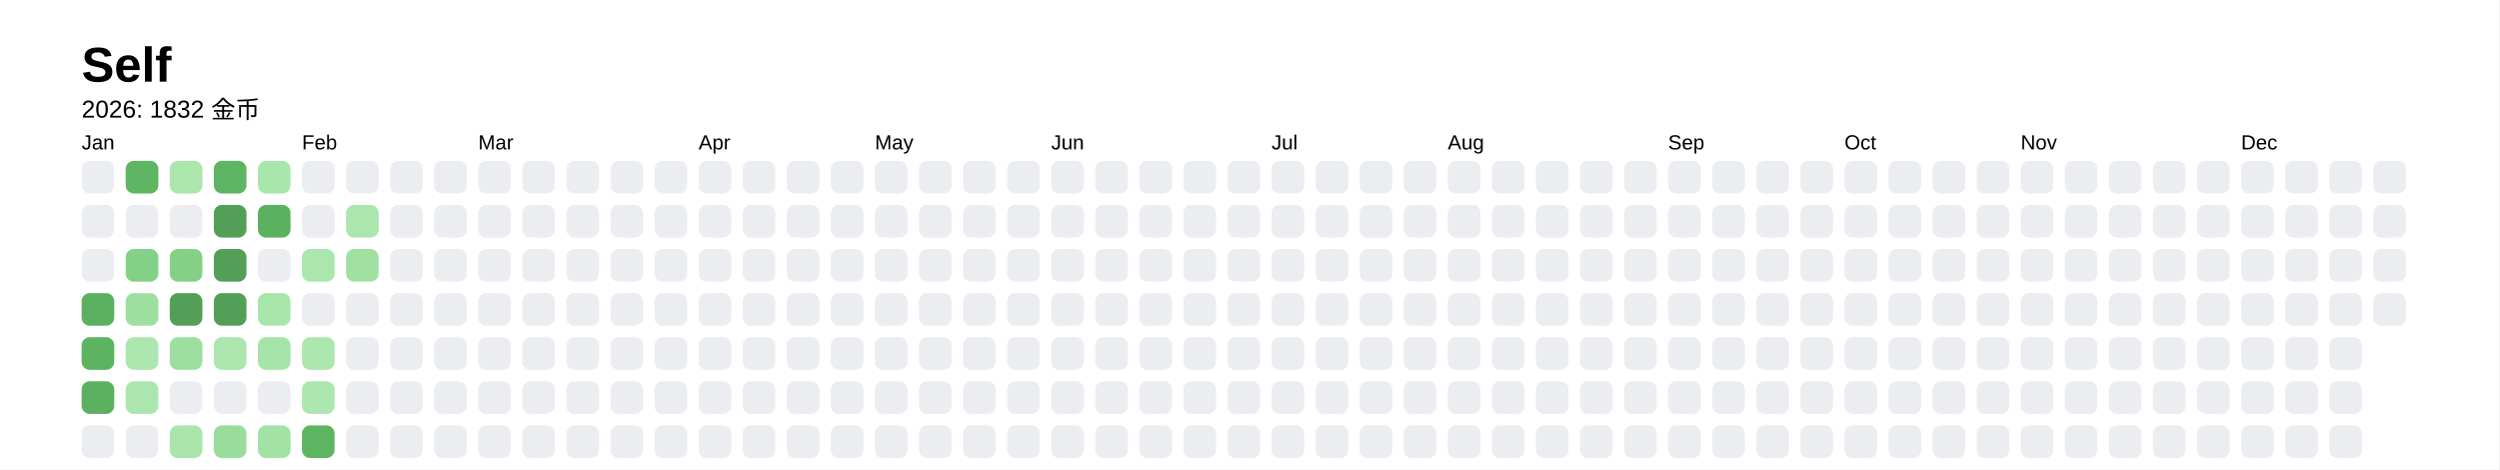
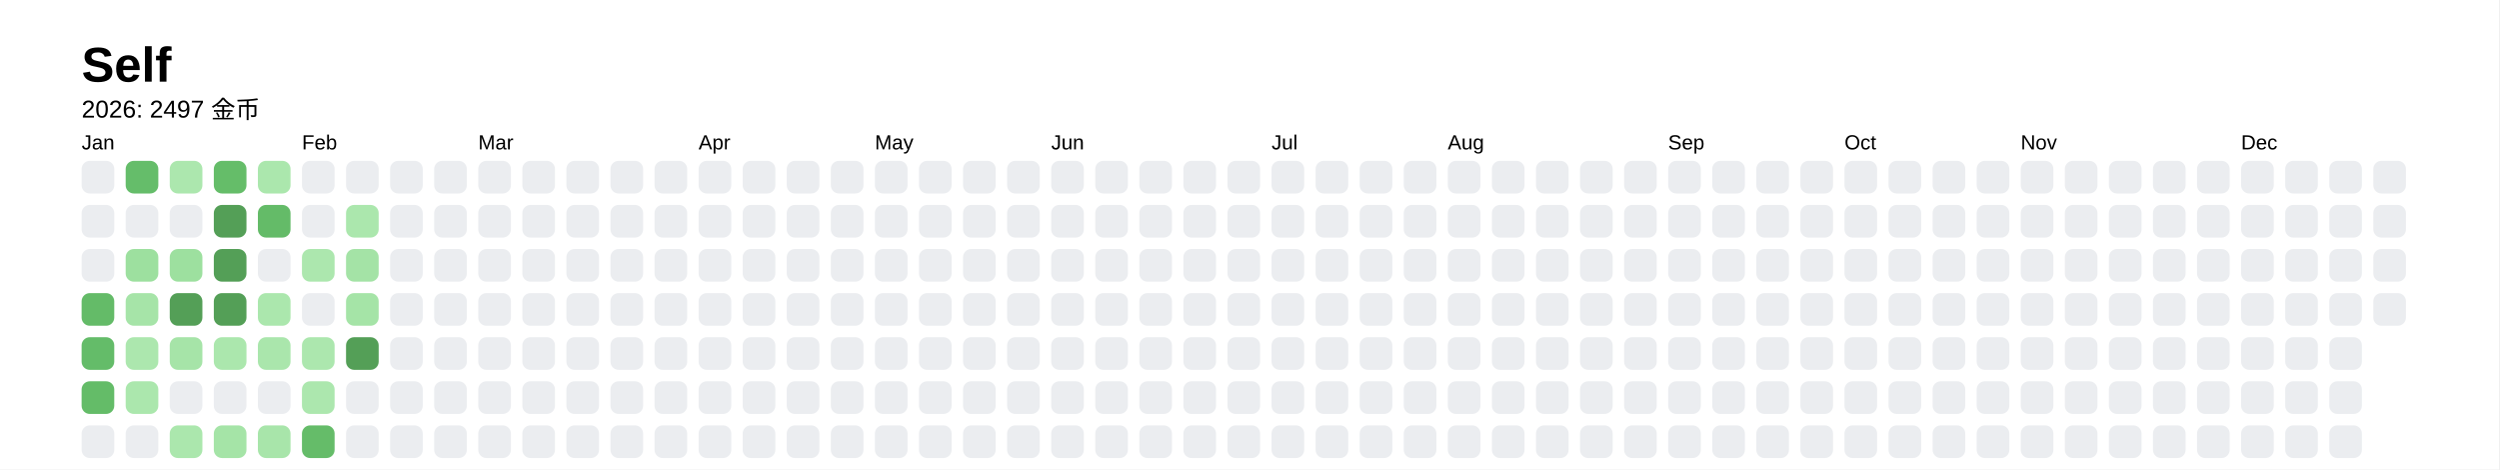
<svg xmlns="http://www.w3.org/2000/svg" baseProfile="full" height="57.5mm" version="1.1" viewBox="0,0,306.2,57.5" width="306.2mm">
  <defs />
  <rect fill="#FFFFFF" height="57.5" width="306.2" x="0" y="0" />
  <text fill="#000000" style="font-size:6px; font-family:Arial; font-weight:bold;" x="10" y="10">Self</text>
-   <text fill="#000000" style="font-size:3px; font-family:Arial;" x="10" y="14.4">2026: 1832 金币</text>
+   <text fill="#000000" style="font-size:3px; font-family:Arial;" x="10" y="14.4">2026: 2497 金币</text>
  <text fill="#000000" style="font-size:2.5px; font-family:Arial" x="10" y="18.3">Jan</text>
  <rect fill="#EBEDF0" height="4" rx="1" ry="1" width="4" x="10" y="19.7" />
  <rect fill="#EBEDF0" height="4" rx="1" ry="1" width="4" x="10" y="25.1" />
  <rect fill="#EBEDF0" height="4" rx="1" ry="1" width="4" x="10" y="30.5" />
-   <rect fill="#5bb15f" height="4" rx="1" ry="1" width="4" x="10" y="35.9" />
-   <rect fill="#5cb360" height="4" rx="1" ry="1" width="4" x="10" y="41.3" />
-   <rect fill="#5bb15f" height="4" rx="1" ry="1" width="4" x="10" y="46.7" />
+   <rect fill="#64bb68" height="4" rx="1" ry="1" width="4" x="10" y="35.9" />
+   <rect fill="#64bc69" height="4" rx="1" ry="1" width="4" x="10" y="41.3" />
+   <rect fill="#64bc68" height="4" rx="1" ry="1" width="4" x="10" y="46.7" />
  <rect fill="#EBEDF0" height="4" rx="1" ry="1" width="4" x="10" y="52.1" />
-   <rect fill="#5eb562" height="4" rx="1" ry="1" width="4" x="15.4" y="19.7" />
+   <rect fill="#65bd6a" height="4" rx="1" ry="1" width="4" x="15.4" y="19.7" />
  <rect fill="#EBEDF0" height="4" rx="1" ry="1" width="4" x="15.4" y="25.1" />
-   <rect fill="#83d186" height="4" rx="1" ry="1" width="4" x="15.4" y="30.5" />
-   <rect fill="#9cdf9e" height="4" rx="1" ry="1" width="4" x="15.4" y="35.9" />
-   <rect fill="#abe7ae" height="4" rx="1" ry="1" width="4" x="15.4" y="41.3" />
-   <rect fill="#aae6ad" height="4" rx="1" ry="1" width="4" x="15.4" y="46.7" />
+   <rect fill="#9de09f" height="4" rx="1" ry="1" width="4" x="15.4" y="30.5" />
+   <rect fill="#a6e4a8" height="4" rx="1" ry="1" width="4" x="15.4" y="35.9" />
+   <rect fill="#ace7ae" height="4" rx="1" ry="1" width="4" x="15.4" y="41.3" />
+   <rect fill="#abe7ad" height="4" rx="1" ry="1" width="4" x="15.4" y="46.7" />
  <rect fill="#EBEDF0" height="4" rx="1" ry="1" width="4" x="15.4" y="52.1" />
-   <rect fill="#abe7ad" height="4" rx="1" ry="1" width="4" x="20.8" y="19.7" />
+   <rect fill="#ace7ae" height="4" rx="1" ry="1" width="4" x="20.8" y="19.7" />
  <rect fill="#EBEDF0" height="4" rx="1" ry="1" width="4" x="20.8" y="25.1" />
-   <rect fill="#84d186" height="4" rx="1" ry="1" width="4" x="20.8" y="30.5" />
+   <rect fill="#9de09f" height="4" rx="1" ry="1" width="4" x="20.8" y="30.5" />
  <rect fill="#549F57" height="4" rx="1" ry="1" width="4" x="20.8" y="35.9" />
-   <rect fill="#9cdf9e" height="4" rx="1" ry="1" width="4" x="20.8" y="41.3" />
+   <rect fill="#a6e4a8" height="4" rx="1" ry="1" width="4" x="20.8" y="41.3" />
  <rect fill="#EBEDF0" height="4" rx="1" ry="1" width="4" x="20.8" y="46.7" />
-   <rect fill="#aae6ac" height="4" rx="1" ry="1" width="4" x="20.8" y="52.1" />
-   <rect fill="#5db462" height="4" rx="1" ry="1" width="4" x="26.2" y="19.7" />
+   <rect fill="#abe7ad" height="4" rx="1" ry="1" width="4" x="20.8" y="52.1" />
+   <rect fill="#65bd69" height="4" rx="1" ry="1" width="4" x="26.2" y="19.7" />
  <rect fill="#549F57" height="4" rx="1" ry="1" width="4" x="26.2" y="25.1" />
  <rect fill="#549F57" height="4" rx="1" ry="1" width="4" x="26.2" y="30.5" />
  <rect fill="#549F57" height="4" rx="1" ry="1" width="4" x="26.2" y="35.9" />
-   <rect fill="#aae6ad" height="4" rx="1" ry="1" width="4" x="26.2" y="41.3" />
+   <rect fill="#abe7ad" height="4" rx="1" ry="1" width="4" x="26.2" y="41.3" />
  <rect fill="#EBEDF0" height="4" rx="1" ry="1" width="4" x="26.2" y="46.7" />
-   <rect fill="#98dd9b" height="4" rx="1" ry="1" width="4" x="26.2" y="52.1" />
-   <rect fill="#a9e6ab" height="4" rx="1" ry="1" width="4" x="31.6" y="19.7" />
-   <rect fill="#5ab15f" height="4" rx="1" ry="1" width="4" x="31.6" y="25.1" />
+   <rect fill="#a5e4a7" height="4" rx="1" ry="1" width="4" x="26.2" y="52.1" />
+   <rect fill="#abe7ad" height="4" rx="1" ry="1" width="4" x="31.6" y="19.7" />
+   <rect fill="#64bb68" height="4" rx="1" ry="1" width="4" x="31.6" y="25.1" />
  <rect fill="#EBEDF0" height="4" rx="1" ry="1" width="4" x="31.6" y="30.5" />
-   <rect fill="#a9e6ab" height="4" rx="1" ry="1" width="4" x="31.6" y="35.9" />
-   <rect fill="#a6e4a9" height="4" rx="1" ry="1" width="4" x="31.6" y="41.3" />
+   <rect fill="#abe7ad" height="4" rx="1" ry="1" width="4" x="31.6" y="35.9" />
+   <rect fill="#aae6ac" height="4" rx="1" ry="1" width="4" x="31.6" y="41.3" />
  <rect fill="#EBEDF0" height="4" rx="1" ry="1" width="4" x="31.6" y="46.7" />
-   <rect fill="#a2e2a4" height="4" rx="1" ry="1" width="4" x="31.6" y="52.1" />
+   <rect fill="#a8e5aa" height="4" rx="1" ry="1" width="4" x="31.6" y="52.1" />
  <text fill="#000000" style="font-size:2.5px; font-family:Arial" x="37.0" y="18.3">Feb</text>
  <rect fill="#EBEDF0" height="4" rx="1" ry="1" width="4" x="37.0" y="19.7" />
  <rect fill="#EBEDF0" height="4" rx="1" ry="1" width="4" x="37.0" y="25.1" />
-   <rect fill="#abe7ad" height="4" rx="1" ry="1" width="4" x="37.0" y="30.5" />
+   <rect fill="#ace7ae" height="4" rx="1" ry="1" width="4" x="37.0" y="30.5" />
  <rect fill="#EBEDF0" height="4" rx="1" ry="1" width="4" x="37.0" y="35.9" />
-   <rect fill="#abe7ae" height="4" rx="1" ry="1" width="4" x="37.0" y="41.3" />
-   <rect fill="#abe7ae" height="4" rx="1" ry="1" width="4" x="37.0" y="46.7" />
-   <rect fill="#5db461" height="4" rx="1" ry="1" width="4" x="37.0" y="52.1" />
+   <rect fill="#ace7ae" height="4" rx="1" ry="1" width="4" x="37.0" y="41.3" />
+   <rect fill="#ace7ae" height="4" rx="1" ry="1" width="4" x="37.0" y="46.7" />
+   <rect fill="#65bc69" height="4" rx="1" ry="1" width="4" x="37.0" y="52.1" />
  <rect fill="#EBEDF0" height="4" rx="1" ry="1" width="4" x="42.4" y="19.7" />
-   <rect fill="#aae6ad" height="4" rx="1" ry="1" width="4" x="42.4" y="25.1" />
-   <rect fill="#a0e1a2" height="4" rx="1" ry="1" width="4" x="42.4" y="30.5" />
-   <rect fill="#EBEDF0" height="4" rx="1" ry="1" width="4" x="42.4" y="35.9" />
-   <rect fill="#EBEDF0" height="4" rx="1" ry="1" width="4" x="42.4" y="41.3" />
+   <rect fill="#abe7ad" height="4" rx="1" ry="1" width="4" x="42.4" y="25.1" />
+   <rect fill="#a4e3a6" height="4" rx="1" ry="1" width="4" x="42.4" y="30.5" />
+   <rect fill="#a5e4a7" height="4" rx="1" ry="1" width="4" x="42.4" y="35.9" />
+   <rect fill="#549F57" height="4" rx="1" ry="1" width="4" x="42.4" y="41.3" />
  <rect fill="#EBEDF0" height="4" rx="1" ry="1" width="4" x="42.4" y="46.7" />
  <rect fill="#EBEDF0" height="4" rx="1" ry="1" width="4" x="42.4" y="52.1" />
  <rect fill="#EBEDF0" height="4" rx="1" ry="1" width="4" x="47.8" y="19.7" />
  <rect fill="#EBEDF0" height="4" rx="1" ry="1" width="4" x="47.8" y="25.1" />
  <rect fill="#EBEDF0" height="4" rx="1" ry="1" width="4" x="47.8" y="30.5" />
  <rect fill="#EBEDF0" height="4" rx="1" ry="1" width="4" x="47.8" y="35.9" />
  <rect fill="#EBEDF0" height="4" rx="1" ry="1" width="4" x="47.8" y="41.3" />
  <rect fill="#EBEDF0" height="4" rx="1" ry="1" width="4" x="47.8" y="46.7" />
  <rect fill="#EBEDF0" height="4" rx="1" ry="1" width="4" x="47.8" y="52.1" />
  <rect fill="#EBEDF0" height="4" rx="1" ry="1" width="4" x="53.2" y="19.7" />
  <rect fill="#EBEDF0" height="4" rx="1" ry="1" width="4" x="53.2" y="25.1" />
  <rect fill="#EBEDF0" height="4" rx="1" ry="1" width="4" x="53.2" y="30.5" />
  <rect fill="#EBEDF0" height="4" rx="1" ry="1" width="4" x="53.2" y="35.9" />
  <rect fill="#EBEDF0" height="4" rx="1" ry="1" width="4" x="53.2" y="41.3" />
  <rect fill="#EBEDF0" height="4" rx="1" ry="1" width="4" x="53.2" y="46.7" />
  <rect fill="#EBEDF0" height="4" rx="1" ry="1" width="4" x="53.2" y="52.1" />
  <text fill="#000000" style="font-size:2.5px; font-family:Arial" x="58.6" y="18.3">Mar</text>
  <rect fill="#EBEDF0" height="4" rx="1" ry="1" width="4" x="58.6" y="19.7" />
  <rect fill="#EBEDF0" height="4" rx="1" ry="1" width="4" x="58.6" y="25.1" />
  <rect fill="#EBEDF0" height="4" rx="1" ry="1" width="4" x="58.6" y="30.5" />
  <rect fill="#EBEDF0" height="4" rx="1" ry="1" width="4" x="58.6" y="35.9" />
  <rect fill="#EBEDF0" height="4" rx="1" ry="1" width="4" x="58.6" y="41.3" />
  <rect fill="#EBEDF0" height="4" rx="1" ry="1" width="4" x="58.6" y="46.7" />
  <rect fill="#EBEDF0" height="4" rx="1" ry="1" width="4" x="58.6" y="52.1" />
  <rect fill="#EBEDF0" height="4" rx="1" ry="1" width="4" x="64" y="19.7" />
  <rect fill="#EBEDF0" height="4" rx="1" ry="1" width="4" x="64" y="25.1" />
  <rect fill="#EBEDF0" height="4" rx="1" ry="1" width="4" x="64" y="30.5" />
  <rect fill="#EBEDF0" height="4" rx="1" ry="1" width="4" x="64" y="35.9" />
  <rect fill="#EBEDF0" height="4" rx="1" ry="1" width="4" x="64" y="41.3" />
  <rect fill="#EBEDF0" height="4" rx="1" ry="1" width="4" x="64" y="46.7" />
  <rect fill="#EBEDF0" height="4" rx="1" ry="1" width="4" x="64" y="52.1" />
  <rect fill="#EBEDF0" height="4" rx="1" ry="1" width="4" x="69.4" y="19.7" />
  <rect fill="#EBEDF0" height="4" rx="1" ry="1" width="4" x="69.4" y="25.1" />
  <rect fill="#EBEDF0" height="4" rx="1" ry="1" width="4" x="69.4" y="30.5" />
  <rect fill="#EBEDF0" height="4" rx="1" ry="1" width="4" x="69.4" y="35.9" />
  <rect fill="#EBEDF0" height="4" rx="1" ry="1" width="4" x="69.4" y="41.3" />
  <rect fill="#EBEDF0" height="4" rx="1" ry="1" width="4" x="69.4" y="46.7" />
  <rect fill="#EBEDF0" height="4" rx="1" ry="1" width="4" x="69.4" y="52.1" />
  <rect fill="#EBEDF0" height="4" rx="1" ry="1" width="4" x="74.8" y="19.7" />
  <rect fill="#EBEDF0" height="4" rx="1" ry="1" width="4" x="74.8" y="25.1" />
  <rect fill="#EBEDF0" height="4" rx="1" ry="1" width="4" x="74.8" y="30.5" />
  <rect fill="#EBEDF0" height="4" rx="1" ry="1" width="4" x="74.8" y="35.9" />
  <rect fill="#EBEDF0" height="4" rx="1" ry="1" width="4" x="74.8" y="41.3" />
  <rect fill="#EBEDF0" height="4" rx="1" ry="1" width="4" x="74.8" y="46.7" />
  <rect fill="#EBEDF0" height="4" rx="1" ry="1" width="4" x="74.8" y="52.1" />
  <rect fill="#EBEDF0" height="4" rx="1" ry="1" width="4" x="80.2" y="19.7" />
  <rect fill="#EBEDF0" height="4" rx="1" ry="1" width="4" x="80.2" y="25.1" />
  <rect fill="#EBEDF0" height="4" rx="1" ry="1" width="4" x="80.2" y="30.5" />
  <rect fill="#EBEDF0" height="4" rx="1" ry="1" width="4" x="80.2" y="35.9" />
  <rect fill="#EBEDF0" height="4" rx="1" ry="1" width="4" x="80.2" y="41.3" />
  <rect fill="#EBEDF0" height="4" rx="1" ry="1" width="4" x="80.2" y="46.7" />
  <rect fill="#EBEDF0" height="4" rx="1" ry="1" width="4" x="80.2" y="52.1" />
  <text fill="#000000" style="font-size:2.5px; font-family:Arial" x="85.6" y="18.3">Apr</text>
  <rect fill="#EBEDF0" height="4" rx="1" ry="1" width="4" x="85.6" y="19.7" />
  <rect fill="#EBEDF0" height="4" rx="1" ry="1" width="4" x="85.6" y="25.1" />
  <rect fill="#EBEDF0" height="4" rx="1" ry="1" width="4" x="85.6" y="30.5" />
  <rect fill="#EBEDF0" height="4" rx="1" ry="1" width="4" x="85.6" y="35.9" />
  <rect fill="#EBEDF0" height="4" rx="1" ry="1" width="4" x="85.6" y="41.3" />
  <rect fill="#EBEDF0" height="4" rx="1" ry="1" width="4" x="85.6" y="46.7" />
  <rect fill="#EBEDF0" height="4" rx="1" ry="1" width="4" x="85.6" y="52.1" />
  <rect fill="#EBEDF0" height="4" rx="1" ry="1" width="4" x="91" y="19.7" />
  <rect fill="#EBEDF0" height="4" rx="1" ry="1" width="4" x="91" y="25.1" />
  <rect fill="#EBEDF0" height="4" rx="1" ry="1" width="4" x="91" y="30.5" />
  <rect fill="#EBEDF0" height="4" rx="1" ry="1" width="4" x="91" y="35.9" />
  <rect fill="#EBEDF0" height="4" rx="1" ry="1" width="4" x="91" y="41.3" />
  <rect fill="#EBEDF0" height="4" rx="1" ry="1" width="4" x="91" y="46.7" />
  <rect fill="#EBEDF0" height="4" rx="1" ry="1" width="4" x="91" y="52.1" />
  <rect fill="#EBEDF0" height="4" rx="1" ry="1" width="4" x="96.4" y="19.7" />
  <rect fill="#EBEDF0" height="4" rx="1" ry="1" width="4" x="96.4" y="25.1" />
  <rect fill="#EBEDF0" height="4" rx="1" ry="1" width="4" x="96.4" y="30.5" />
  <rect fill="#EBEDF0" height="4" rx="1" ry="1" width="4" x="96.4" y="35.9" />
  <rect fill="#EBEDF0" height="4" rx="1" ry="1" width="4" x="96.4" y="41.3" />
  <rect fill="#EBEDF0" height="4" rx="1" ry="1" width="4" x="96.4" y="46.7" />
  <rect fill="#EBEDF0" height="4" rx="1" ry="1" width="4" x="96.4" y="52.1" />
  <rect fill="#EBEDF0" height="4" rx="1" ry="1" width="4" x="101.8" y="19.7" />
  <rect fill="#EBEDF0" height="4" rx="1" ry="1" width="4" x="101.8" y="25.1" />
  <rect fill="#EBEDF0" height="4" rx="1" ry="1" width="4" x="101.8" y="30.5" />
  <rect fill="#EBEDF0" height="4" rx="1" ry="1" width="4" x="101.8" y="35.9" />
  <rect fill="#EBEDF0" height="4" rx="1" ry="1" width="4" x="101.8" y="41.3" />
  <rect fill="#EBEDF0" height="4" rx="1" ry="1" width="4" x="101.8" y="46.7" />
  <rect fill="#EBEDF0" height="4" rx="1" ry="1" width="4" x="101.8" y="52.1" />
  <text fill="#000000" style="font-size:2.5px; font-family:Arial" x="107.2" y="18.3">May</text>
  <rect fill="#EBEDF0" height="4" rx="1" ry="1" width="4" x="107.2" y="19.7" />
  <rect fill="#EBEDF0" height="4" rx="1" ry="1" width="4" x="107.2" y="25.1" />
  <rect fill="#EBEDF0" height="4" rx="1" ry="1" width="4" x="107.2" y="30.5" />
  <rect fill="#EBEDF0" height="4" rx="1" ry="1" width="4" x="107.2" y="35.9" />
  <rect fill="#EBEDF0" height="4" rx="1" ry="1" width="4" x="107.2" y="41.3" />
  <rect fill="#EBEDF0" height="4" rx="1" ry="1" width="4" x="107.2" y="46.7" />
  <rect fill="#EBEDF0" height="4" rx="1" ry="1" width="4" x="107.2" y="52.1" />
  <rect fill="#EBEDF0" height="4" rx="1" ry="1" width="4" x="112.6" y="19.7" />
  <rect fill="#EBEDF0" height="4" rx="1" ry="1" width="4" x="112.6" y="25.1" />
  <rect fill="#EBEDF0" height="4" rx="1" ry="1" width="4" x="112.6" y="30.5" />
  <rect fill="#EBEDF0" height="4" rx="1" ry="1" width="4" x="112.6" y="35.9" />
  <rect fill="#EBEDF0" height="4" rx="1" ry="1" width="4" x="112.6" y="41.3" />
  <rect fill="#EBEDF0" height="4" rx="1" ry="1" width="4" x="112.6" y="46.7" />
  <rect fill="#EBEDF0" height="4" rx="1" ry="1" width="4" x="112.6" y="52.1" />
  <rect fill="#EBEDF0" height="4" rx="1" ry="1" width="4" x="118" y="19.7" />
  <rect fill="#EBEDF0" height="4" rx="1" ry="1" width="4" x="118" y="25.1" />
  <rect fill="#EBEDF0" height="4" rx="1" ry="1" width="4" x="118" y="30.5" />
  <rect fill="#EBEDF0" height="4" rx="1" ry="1" width="4" x="118" y="35.9" />
  <rect fill="#EBEDF0" height="4" rx="1" ry="1" width="4" x="118" y="41.3" />
  <rect fill="#EBEDF0" height="4" rx="1" ry="1" width="4" x="118" y="46.7" />
  <rect fill="#EBEDF0" height="4" rx="1" ry="1" width="4" x="118" y="52.1" />
  <rect fill="#EBEDF0" height="4" rx="1" ry="1" width="4" x="123.4" y="19.7" />
  <rect fill="#EBEDF0" height="4" rx="1" ry="1" width="4" x="123.4" y="25.1" />
  <rect fill="#EBEDF0" height="4" rx="1" ry="1" width="4" x="123.4" y="30.5" />
  <rect fill="#EBEDF0" height="4" rx="1" ry="1" width="4" x="123.4" y="35.9" />
  <rect fill="#EBEDF0" height="4" rx="1" ry="1" width="4" x="123.4" y="41.3" />
  <rect fill="#EBEDF0" height="4" rx="1" ry="1" width="4" x="123.4" y="46.7" />
  <rect fill="#EBEDF0" height="4" rx="1" ry="1" width="4" x="123.4" y="52.1" />
  <text fill="#000000" style="font-size:2.5px; font-family:Arial" x="128.8" y="18.3">Jun</text>
  <rect fill="#EBEDF0" height="4" rx="1" ry="1" width="4" x="128.8" y="19.7" />
  <rect fill="#EBEDF0" height="4" rx="1" ry="1" width="4" x="128.8" y="25.1" />
  <rect fill="#EBEDF0" height="4" rx="1" ry="1" width="4" x="128.8" y="30.5" />
  <rect fill="#EBEDF0" height="4" rx="1" ry="1" width="4" x="128.8" y="35.9" />
  <rect fill="#EBEDF0" height="4" rx="1" ry="1" width="4" x="128.8" y="41.3" />
  <rect fill="#EBEDF0" height="4" rx="1" ry="1" width="4" x="128.8" y="46.7" />
  <rect fill="#EBEDF0" height="4" rx="1" ry="1" width="4" x="128.8" y="52.1" />
  <rect fill="#EBEDF0" height="4" rx="1" ry="1" width="4" x="134.2" y="19.7" />
  <rect fill="#EBEDF0" height="4" rx="1" ry="1" width="4" x="134.2" y="25.1" />
  <rect fill="#EBEDF0" height="4" rx="1" ry="1" width="4" x="134.2" y="30.5" />
  <rect fill="#EBEDF0" height="4" rx="1" ry="1" width="4" x="134.2" y="35.9" />
  <rect fill="#EBEDF0" height="4" rx="1" ry="1" width="4" x="134.2" y="41.3" />
  <rect fill="#EBEDF0" height="4" rx="1" ry="1" width="4" x="134.2" y="46.7" />
  <rect fill="#EBEDF0" height="4" rx="1" ry="1" width="4" x="134.2" y="52.1" />
  <rect fill="#EBEDF0" height="4" rx="1" ry="1" width="4" x="139.6" y="19.7" />
  <rect fill="#EBEDF0" height="4" rx="1" ry="1" width="4" x="139.6" y="25.1" />
  <rect fill="#EBEDF0" height="4" rx="1" ry="1" width="4" x="139.6" y="30.5" />
  <rect fill="#EBEDF0" height="4" rx="1" ry="1" width="4" x="139.6" y="35.9" />
  <rect fill="#EBEDF0" height="4" rx="1" ry="1" width="4" x="139.6" y="41.3" />
  <rect fill="#EBEDF0" height="4" rx="1" ry="1" width="4" x="139.6" y="46.7" />
  <rect fill="#EBEDF0" height="4" rx="1" ry="1" width="4" x="139.6" y="52.1" />
  <rect fill="#EBEDF0" height="4" rx="1" ry="1" width="4" x="145" y="19.7" />
  <rect fill="#EBEDF0" height="4" rx="1" ry="1" width="4" x="145" y="25.1" />
  <rect fill="#EBEDF0" height="4" rx="1" ry="1" width="4" x="145" y="30.5" />
  <rect fill="#EBEDF0" height="4" rx="1" ry="1" width="4" x="145" y="35.9" />
  <rect fill="#EBEDF0" height="4" rx="1" ry="1" width="4" x="145" y="41.3" />
  <rect fill="#EBEDF0" height="4" rx="1" ry="1" width="4" x="145" y="46.7" />
  <rect fill="#EBEDF0" height="4" rx="1" ry="1" width="4" x="145" y="52.1" />
  <rect fill="#EBEDF0" height="4" rx="1" ry="1" width="4" x="150.4" y="19.7" />
  <rect fill="#EBEDF0" height="4" rx="1" ry="1" width="4" x="150.4" y="25.1" />
  <rect fill="#EBEDF0" height="4" rx="1" ry="1" width="4" x="150.4" y="30.5" />
  <rect fill="#EBEDF0" height="4" rx="1" ry="1" width="4" x="150.4" y="35.9" />
  <rect fill="#EBEDF0" height="4" rx="1" ry="1" width="4" x="150.4" y="41.3" />
  <rect fill="#EBEDF0" height="4" rx="1" ry="1" width="4" x="150.4" y="46.7" />
  <rect fill="#EBEDF0" height="4" rx="1" ry="1" width="4" x="150.4" y="52.1" />
  <text fill="#000000" style="font-size:2.5px; font-family:Arial" x="155.8" y="18.3">Jul</text>
  <rect fill="#EBEDF0" height="4" rx="1" ry="1" width="4" x="155.8" y="19.7" />
  <rect fill="#EBEDF0" height="4" rx="1" ry="1" width="4" x="155.8" y="25.1" />
  <rect fill="#EBEDF0" height="4" rx="1" ry="1" width="4" x="155.8" y="30.5" />
  <rect fill="#EBEDF0" height="4" rx="1" ry="1" width="4" x="155.8" y="35.9" />
  <rect fill="#EBEDF0" height="4" rx="1" ry="1" width="4" x="155.8" y="41.3" />
  <rect fill="#EBEDF0" height="4" rx="1" ry="1" width="4" x="155.8" y="46.7" />
  <rect fill="#EBEDF0" height="4" rx="1" ry="1" width="4" x="155.8" y="52.1" />
  <rect fill="#EBEDF0" height="4" rx="1" ry="1" width="4" x="161.2" y="19.7" />
  <rect fill="#EBEDF0" height="4" rx="1" ry="1" width="4" x="161.2" y="25.1" />
  <rect fill="#EBEDF0" height="4" rx="1" ry="1" width="4" x="161.2" y="30.5" />
  <rect fill="#EBEDF0" height="4" rx="1" ry="1" width="4" x="161.2" y="35.9" />
  <rect fill="#EBEDF0" height="4" rx="1" ry="1" width="4" x="161.2" y="41.3" />
  <rect fill="#EBEDF0" height="4" rx="1" ry="1" width="4" x="161.2" y="46.7" />
  <rect fill="#EBEDF0" height="4" rx="1" ry="1" width="4" x="161.2" y="52.1" />
  <rect fill="#EBEDF0" height="4" rx="1" ry="1" width="4" x="166.6" y="19.7" />
  <rect fill="#EBEDF0" height="4" rx="1" ry="1" width="4" x="166.6" y="25.1" />
  <rect fill="#EBEDF0" height="4" rx="1" ry="1" width="4" x="166.6" y="30.5" />
  <rect fill="#EBEDF0" height="4" rx="1" ry="1" width="4" x="166.6" y="35.9" />
  <rect fill="#EBEDF0" height="4" rx="1" ry="1" width="4" x="166.6" y="41.3" />
  <rect fill="#EBEDF0" height="4" rx="1" ry="1" width="4" x="166.6" y="46.7" />
  <rect fill="#EBEDF0" height="4" rx="1" ry="1" width="4" x="166.6" y="52.1" />
  <rect fill="#EBEDF0" height="4" rx="1" ry="1" width="4" x="172" y="19.7" />
  <rect fill="#EBEDF0" height="4" rx="1" ry="1" width="4" x="172" y="25.1" />
  <rect fill="#EBEDF0" height="4" rx="1" ry="1" width="4" x="172" y="30.5" />
  <rect fill="#EBEDF0" height="4" rx="1" ry="1" width="4" x="172" y="35.9" />
  <rect fill="#EBEDF0" height="4" rx="1" ry="1" width="4" x="172" y="41.3" />
  <rect fill="#EBEDF0" height="4" rx="1" ry="1" width="4" x="172" y="46.7" />
  <rect fill="#EBEDF0" height="4" rx="1" ry="1" width="4" x="172" y="52.1" />
  <text fill="#000000" style="font-size:2.5px; font-family:Arial" x="177.4" y="18.3">Aug</text>
  <rect fill="#EBEDF0" height="4" rx="1" ry="1" width="4" x="177.4" y="19.7" />
  <rect fill="#EBEDF0" height="4" rx="1" ry="1" width="4" x="177.4" y="25.1" />
  <rect fill="#EBEDF0" height="4" rx="1" ry="1" width="4" x="177.4" y="30.5" />
  <rect fill="#EBEDF0" height="4" rx="1" ry="1" width="4" x="177.4" y="35.9" />
  <rect fill="#EBEDF0" height="4" rx="1" ry="1" width="4" x="177.4" y="41.3" />
  <rect fill="#EBEDF0" height="4" rx="1" ry="1" width="4" x="177.4" y="46.7" />
  <rect fill="#EBEDF0" height="4" rx="1" ry="1" width="4" x="177.4" y="52.1" />
  <rect fill="#EBEDF0" height="4" rx="1" ry="1" width="4" x="182.8" y="19.7" />
  <rect fill="#EBEDF0" height="4" rx="1" ry="1" width="4" x="182.8" y="25.1" />
  <rect fill="#EBEDF0" height="4" rx="1" ry="1" width="4" x="182.8" y="30.5" />
  <rect fill="#EBEDF0" height="4" rx="1" ry="1" width="4" x="182.8" y="35.9" />
  <rect fill="#EBEDF0" height="4" rx="1" ry="1" width="4" x="182.8" y="41.3" />
  <rect fill="#EBEDF0" height="4" rx="1" ry="1" width="4" x="182.8" y="46.7" />
  <rect fill="#EBEDF0" height="4" rx="1" ry="1" width="4" x="182.8" y="52.1" />
  <rect fill="#EBEDF0" height="4" rx="1" ry="1" width="4" x="188.2" y="19.7" />
  <rect fill="#EBEDF0" height="4" rx="1" ry="1" width="4" x="188.2" y="25.1" />
  <rect fill="#EBEDF0" height="4" rx="1" ry="1" width="4" x="188.2" y="30.5" />
  <rect fill="#EBEDF0" height="4" rx="1" ry="1" width="4" x="188.2" y="35.9" />
  <rect fill="#EBEDF0" height="4" rx="1" ry="1" width="4" x="188.2" y="41.3" />
  <rect fill="#EBEDF0" height="4" rx="1" ry="1" width="4" x="188.2" y="46.7" />
  <rect fill="#EBEDF0" height="4" rx="1" ry="1" width="4" x="188.2" y="52.1" />
  <rect fill="#EBEDF0" height="4" rx="1" ry="1" width="4" x="193.6" y="19.7" />
  <rect fill="#EBEDF0" height="4" rx="1" ry="1" width="4" x="193.6" y="25.1" />
  <rect fill="#EBEDF0" height="4" rx="1" ry="1" width="4" x="193.6" y="30.5" />
  <rect fill="#EBEDF0" height="4" rx="1" ry="1" width="4" x="193.6" y="35.9" />
  <rect fill="#EBEDF0" height="4" rx="1" ry="1" width="4" x="193.6" y="41.3" />
  <rect fill="#EBEDF0" height="4" rx="1" ry="1" width="4" x="193.6" y="46.7" />
  <rect fill="#EBEDF0" height="4" rx="1" ry="1" width="4" x="193.6" y="52.1" />
  <rect fill="#EBEDF0" height="4" rx="1" ry="1" width="4" x="199" y="19.7" />
  <rect fill="#EBEDF0" height="4" rx="1" ry="1" width="4" x="199" y="25.1" />
  <rect fill="#EBEDF0" height="4" rx="1" ry="1" width="4" x="199" y="30.5" />
  <rect fill="#EBEDF0" height="4" rx="1" ry="1" width="4" x="199" y="35.9" />
  <rect fill="#EBEDF0" height="4" rx="1" ry="1" width="4" x="199" y="41.3" />
  <rect fill="#EBEDF0" height="4" rx="1" ry="1" width="4" x="199" y="46.7" />
  <rect fill="#EBEDF0" height="4" rx="1" ry="1" width="4" x="199" y="52.1" />
  <text fill="#000000" style="font-size:2.5px; font-family:Arial" x="204.4" y="18.3">Sep</text>
  <rect fill="#EBEDF0" height="4" rx="1" ry="1" width="4" x="204.4" y="19.7" />
  <rect fill="#EBEDF0" height="4" rx="1" ry="1" width="4" x="204.4" y="25.1" />
  <rect fill="#EBEDF0" height="4" rx="1" ry="1" width="4" x="204.4" y="30.5" />
  <rect fill="#EBEDF0" height="4" rx="1" ry="1" width="4" x="204.4" y="35.9" />
  <rect fill="#EBEDF0" height="4" rx="1" ry="1" width="4" x="204.4" y="41.3" />
  <rect fill="#EBEDF0" height="4" rx="1" ry="1" width="4" x="204.4" y="46.7" />
  <rect fill="#EBEDF0" height="4" rx="1" ry="1" width="4" x="204.4" y="52.1" />
  <rect fill="#EBEDF0" height="4" rx="1" ry="1" width="4" x="209.8" y="19.7" />
  <rect fill="#EBEDF0" height="4" rx="1" ry="1" width="4" x="209.8" y="25.1" />
  <rect fill="#EBEDF0" height="4" rx="1" ry="1" width="4" x="209.8" y="30.5" />
  <rect fill="#EBEDF0" height="4" rx="1" ry="1" width="4" x="209.8" y="35.9" />
  <rect fill="#EBEDF0" height="4" rx="1" ry="1" width="4" x="209.8" y="41.3" />
  <rect fill="#EBEDF0" height="4" rx="1" ry="1" width="4" x="209.8" y="46.7" />
  <rect fill="#EBEDF0" height="4" rx="1" ry="1" width="4" x="209.8" y="52.1" />
  <rect fill="#EBEDF0" height="4" rx="1" ry="1" width="4" x="215.2" y="19.7" />
  <rect fill="#EBEDF0" height="4" rx="1" ry="1" width="4" x="215.2" y="25.1" />
  <rect fill="#EBEDF0" height="4" rx="1" ry="1" width="4" x="215.2" y="30.5" />
  <rect fill="#EBEDF0" height="4" rx="1" ry="1" width="4" x="215.2" y="35.9" />
  <rect fill="#EBEDF0" height="4" rx="1" ry="1" width="4" x="215.2" y="41.3" />
  <rect fill="#EBEDF0" height="4" rx="1" ry="1" width="4" x="215.2" y="46.7" />
  <rect fill="#EBEDF0" height="4" rx="1" ry="1" width="4" x="215.2" y="52.1" />
  <rect fill="#EBEDF0" height="4" rx="1" ry="1" width="4" x="220.6" y="19.7" />
  <rect fill="#EBEDF0" height="4" rx="1" ry="1" width="4" x="220.6" y="25.1" />
  <rect fill="#EBEDF0" height="4" rx="1" ry="1" width="4" x="220.6" y="30.5" />
  <rect fill="#EBEDF0" height="4" rx="1" ry="1" width="4" x="220.6" y="35.9" />
  <rect fill="#EBEDF0" height="4" rx="1" ry="1" width="4" x="220.6" y="41.3" />
  <rect fill="#EBEDF0" height="4" rx="1" ry="1" width="4" x="220.6" y="46.7" />
  <rect fill="#EBEDF0" height="4" rx="1" ry="1" width="4" x="220.6" y="52.1" />
  <text fill="#000000" style="font-size:2.5px; font-family:Arial" x="226" y="18.3">Oct</text>
  <rect fill="#EBEDF0" height="4" rx="1" ry="1" width="4" x="226" y="19.7" />
  <rect fill="#EBEDF0" height="4" rx="1" ry="1" width="4" x="226" y="25.1" />
  <rect fill="#EBEDF0" height="4" rx="1" ry="1" width="4" x="226" y="30.5" />
  <rect fill="#EBEDF0" height="4" rx="1" ry="1" width="4" x="226" y="35.9" />
  <rect fill="#EBEDF0" height="4" rx="1" ry="1" width="4" x="226" y="41.3" />
  <rect fill="#EBEDF0" height="4" rx="1" ry="1" width="4" x="226" y="46.7" />
  <rect fill="#EBEDF0" height="4" rx="1" ry="1" width="4" x="226" y="52.1" />
  <rect fill="#EBEDF0" height="4" rx="1" ry="1" width="4" x="231.4" y="19.7" />
  <rect fill="#EBEDF0" height="4" rx="1" ry="1" width="4" x="231.4" y="25.1" />
  <rect fill="#EBEDF0" height="4" rx="1" ry="1" width="4" x="231.4" y="30.5" />
  <rect fill="#EBEDF0" height="4" rx="1" ry="1" width="4" x="231.4" y="35.9" />
  <rect fill="#EBEDF0" height="4" rx="1" ry="1" width="4" x="231.4" y="41.3" />
  <rect fill="#EBEDF0" height="4" rx="1" ry="1" width="4" x="231.4" y="46.7" />
  <rect fill="#EBEDF0" height="4" rx="1" ry="1" width="4" x="231.4" y="52.1" />
  <rect fill="#EBEDF0" height="4" rx="1" ry="1" width="4" x="236.8" y="19.7" />
  <rect fill="#EBEDF0" height="4" rx="1" ry="1" width="4" x="236.8" y="25.1" />
  <rect fill="#EBEDF0" height="4" rx="1" ry="1" width="4" x="236.8" y="30.5" />
  <rect fill="#EBEDF0" height="4" rx="1" ry="1" width="4" x="236.8" y="35.9" />
  <rect fill="#EBEDF0" height="4" rx="1" ry="1" width="4" x="236.8" y="41.3" />
  <rect fill="#EBEDF0" height="4" rx="1" ry="1" width="4" x="236.8" y="46.7" />
  <rect fill="#EBEDF0" height="4" rx="1" ry="1" width="4" x="236.8" y="52.1" />
  <rect fill="#EBEDF0" height="4" rx="1" ry="1" width="4" x="242.2" y="19.7" />
  <rect fill="#EBEDF0" height="4" rx="1" ry="1" width="4" x="242.2" y="25.1" />
  <rect fill="#EBEDF0" height="4" rx="1" ry="1" width="4" x="242.2" y="30.5" />
  <rect fill="#EBEDF0" height="4" rx="1" ry="1" width="4" x="242.2" y="35.9" />
  <rect fill="#EBEDF0" height="4" rx="1" ry="1" width="4" x="242.2" y="41.3" />
  <rect fill="#EBEDF0" height="4" rx="1" ry="1" width="4" x="242.2" y="46.7" />
  <rect fill="#EBEDF0" height="4" rx="1" ry="1" width="4" x="242.2" y="52.1" />
  <text fill="#000000" style="font-size:2.5px; font-family:Arial" x="247.6" y="18.3">Nov</text>
  <rect fill="#EBEDF0" height="4" rx="1" ry="1" width="4" x="247.6" y="19.7" />
  <rect fill="#EBEDF0" height="4" rx="1" ry="1" width="4" x="247.6" y="25.1" />
  <rect fill="#EBEDF0" height="4" rx="1" ry="1" width="4" x="247.6" y="30.5" />
  <rect fill="#EBEDF0" height="4" rx="1" ry="1" width="4" x="247.6" y="35.9" />
  <rect fill="#EBEDF0" height="4" rx="1" ry="1" width="4" x="247.6" y="41.3" />
  <rect fill="#EBEDF0" height="4" rx="1" ry="1" width="4" x="247.6" y="46.7" />
  <rect fill="#EBEDF0" height="4" rx="1" ry="1" width="4" x="247.6" y="52.1" />
  <rect fill="#EBEDF0" height="4" rx="1" ry="1" width="4" x="253" y="19.7" />
  <rect fill="#EBEDF0" height="4" rx="1" ry="1" width="4" x="253" y="25.1" />
  <rect fill="#EBEDF0" height="4" rx="1" ry="1" width="4" x="253" y="30.5" />
  <rect fill="#EBEDF0" height="4" rx="1" ry="1" width="4" x="253" y="35.9" />
  <rect fill="#EBEDF0" height="4" rx="1" ry="1" width="4" x="253" y="41.3" />
  <rect fill="#EBEDF0" height="4" rx="1" ry="1" width="4" x="253" y="46.7" />
  <rect fill="#EBEDF0" height="4" rx="1" ry="1" width="4" x="253" y="52.1" />
  <rect fill="#EBEDF0" height="4" rx="1" ry="1" width="4" x="258.4" y="19.7" />
  <rect fill="#EBEDF0" height="4" rx="1" ry="1" width="4" x="258.4" y="25.1" />
  <rect fill="#EBEDF0" height="4" rx="1" ry="1" width="4" x="258.4" y="30.5" />
  <rect fill="#EBEDF0" height="4" rx="1" ry="1" width="4" x="258.4" y="35.9" />
  <rect fill="#EBEDF0" height="4" rx="1" ry="1" width="4" x="258.4" y="41.3" />
  <rect fill="#EBEDF0" height="4" rx="1" ry="1" width="4" x="258.4" y="46.7" />
  <rect fill="#EBEDF0" height="4" rx="1" ry="1" width="4" x="258.4" y="52.1" />
  <rect fill="#EBEDF0" height="4" rx="1" ry="1" width="4" x="263.8" y="19.7" />
  <rect fill="#EBEDF0" height="4" rx="1" ry="1" width="4" x="263.8" y="25.1" />
  <rect fill="#EBEDF0" height="4" rx="1" ry="1" width="4" x="263.8" y="30.5" />
  <rect fill="#EBEDF0" height="4" rx="1" ry="1" width="4" x="263.8" y="35.9" />
  <rect fill="#EBEDF0" height="4" rx="1" ry="1" width="4" x="263.8" y="41.3" />
  <rect fill="#EBEDF0" height="4" rx="1" ry="1" width="4" x="263.8" y="46.7" />
  <rect fill="#EBEDF0" height="4" rx="1" ry="1" width="4" x="263.8" y="52.1" />
  <rect fill="#EBEDF0" height="4" rx="1" ry="1" width="4" x="269.2" y="19.7" />
  <rect fill="#EBEDF0" height="4" rx="1" ry="1" width="4" x="269.2" y="25.1" />
  <rect fill="#EBEDF0" height="4" rx="1" ry="1" width="4" x="269.2" y="30.5" />
  <rect fill="#EBEDF0" height="4" rx="1" ry="1" width="4" x="269.2" y="35.9" />
  <rect fill="#EBEDF0" height="4" rx="1" ry="1" width="4" x="269.2" y="41.3" />
  <rect fill="#EBEDF0" height="4" rx="1" ry="1" width="4" x="269.2" y="46.7" />
  <rect fill="#EBEDF0" height="4" rx="1" ry="1" width="4" x="269.2" y="52.1" />
  <text fill="#000000" style="font-size:2.5px; font-family:Arial" x="274.6" y="18.3">Dec</text>
  <rect fill="#EBEDF0" height="4" rx="1" ry="1" width="4" x="274.6" y="19.7" />
  <rect fill="#EBEDF0" height="4" rx="1" ry="1" width="4" x="274.6" y="25.1" />
  <rect fill="#EBEDF0" height="4" rx="1" ry="1" width="4" x="274.6" y="30.5" />
  <rect fill="#EBEDF0" height="4" rx="1" ry="1" width="4" x="274.6" y="35.9" />
  <rect fill="#EBEDF0" height="4" rx="1" ry="1" width="4" x="274.6" y="41.3" />
  <rect fill="#EBEDF0" height="4" rx="1" ry="1" width="4" x="274.6" y="46.7" />
  <rect fill="#EBEDF0" height="4" rx="1" ry="1" width="4" x="274.6" y="52.1" />
  <rect fill="#EBEDF0" height="4" rx="1" ry="1" width="4" x="280" y="19.7" />
  <rect fill="#EBEDF0" height="4" rx="1" ry="1" width="4" x="280" y="25.1" />
  <rect fill="#EBEDF0" height="4" rx="1" ry="1" width="4" x="280" y="30.5" />
  <rect fill="#EBEDF0" height="4" rx="1" ry="1" width="4" x="280" y="35.9" />
  <rect fill="#EBEDF0" height="4" rx="1" ry="1" width="4" x="280" y="41.3" />
  <rect fill="#EBEDF0" height="4" rx="1" ry="1" width="4" x="280" y="46.7" />
  <rect fill="#EBEDF0" height="4" rx="1" ry="1" width="4" x="280" y="52.1" />
  <rect fill="#EBEDF0" height="4" rx="1" ry="1" width="4" x="285.4" y="19.7" />
  <rect fill="#EBEDF0" height="4" rx="1" ry="1" width="4" x="285.4" y="25.1" />
  <rect fill="#EBEDF0" height="4" rx="1" ry="1" width="4" x="285.4" y="30.5" />
  <rect fill="#EBEDF0" height="4" rx="1" ry="1" width="4" x="285.4" y="35.9" />
  <rect fill="#EBEDF0" height="4" rx="1" ry="1" width="4" x="285.4" y="41.3" />
  <rect fill="#EBEDF0" height="4" rx="1" ry="1" width="4" x="285.4" y="46.7" />
  <rect fill="#EBEDF0" height="4" rx="1" ry="1" width="4" x="285.4" y="52.1" />
  <rect fill="#EBEDF0" height="4" rx="1" ry="1" width="4" x="290.8" y="19.7" />
  <rect fill="#EBEDF0" height="4" rx="1" ry="1" width="4" x="290.8" y="25.1" />
  <rect fill="#EBEDF0" height="4" rx="1" ry="1" width="4" x="290.8" y="30.5" />
  <rect fill="#EBEDF0" height="4" rx="1" ry="1" width="4" x="290.8" y="35.9" />
</svg>
